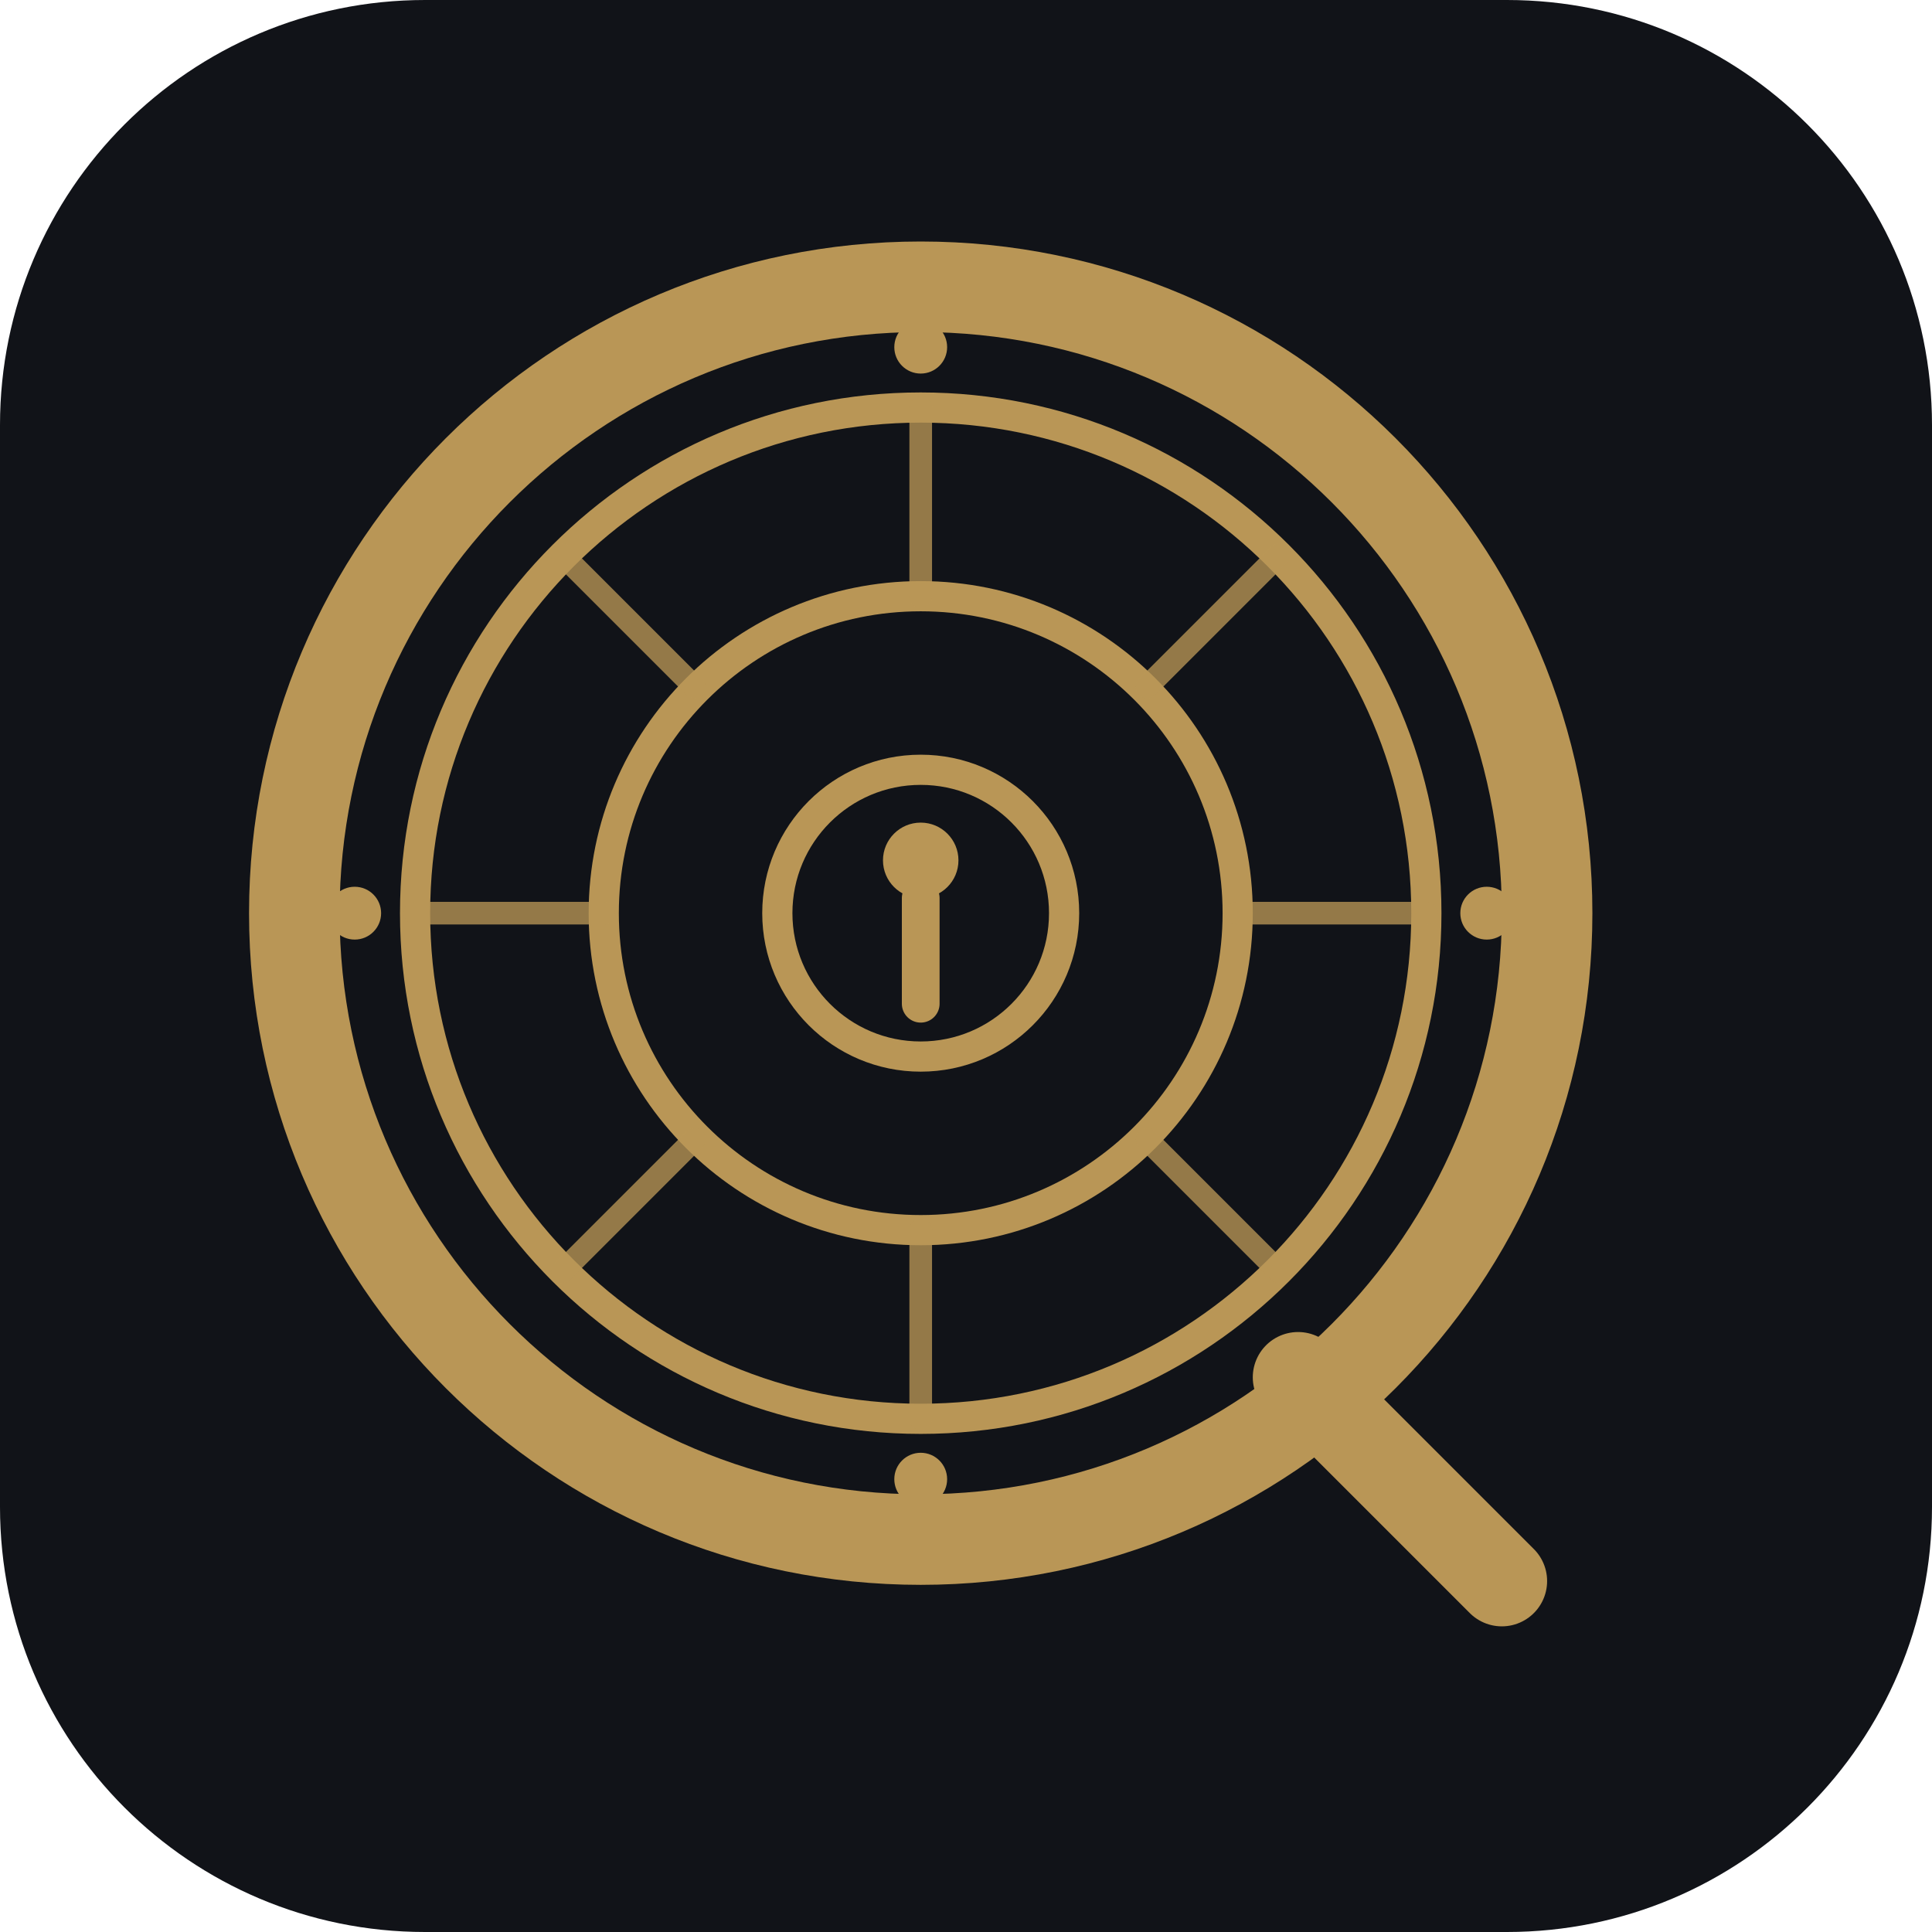
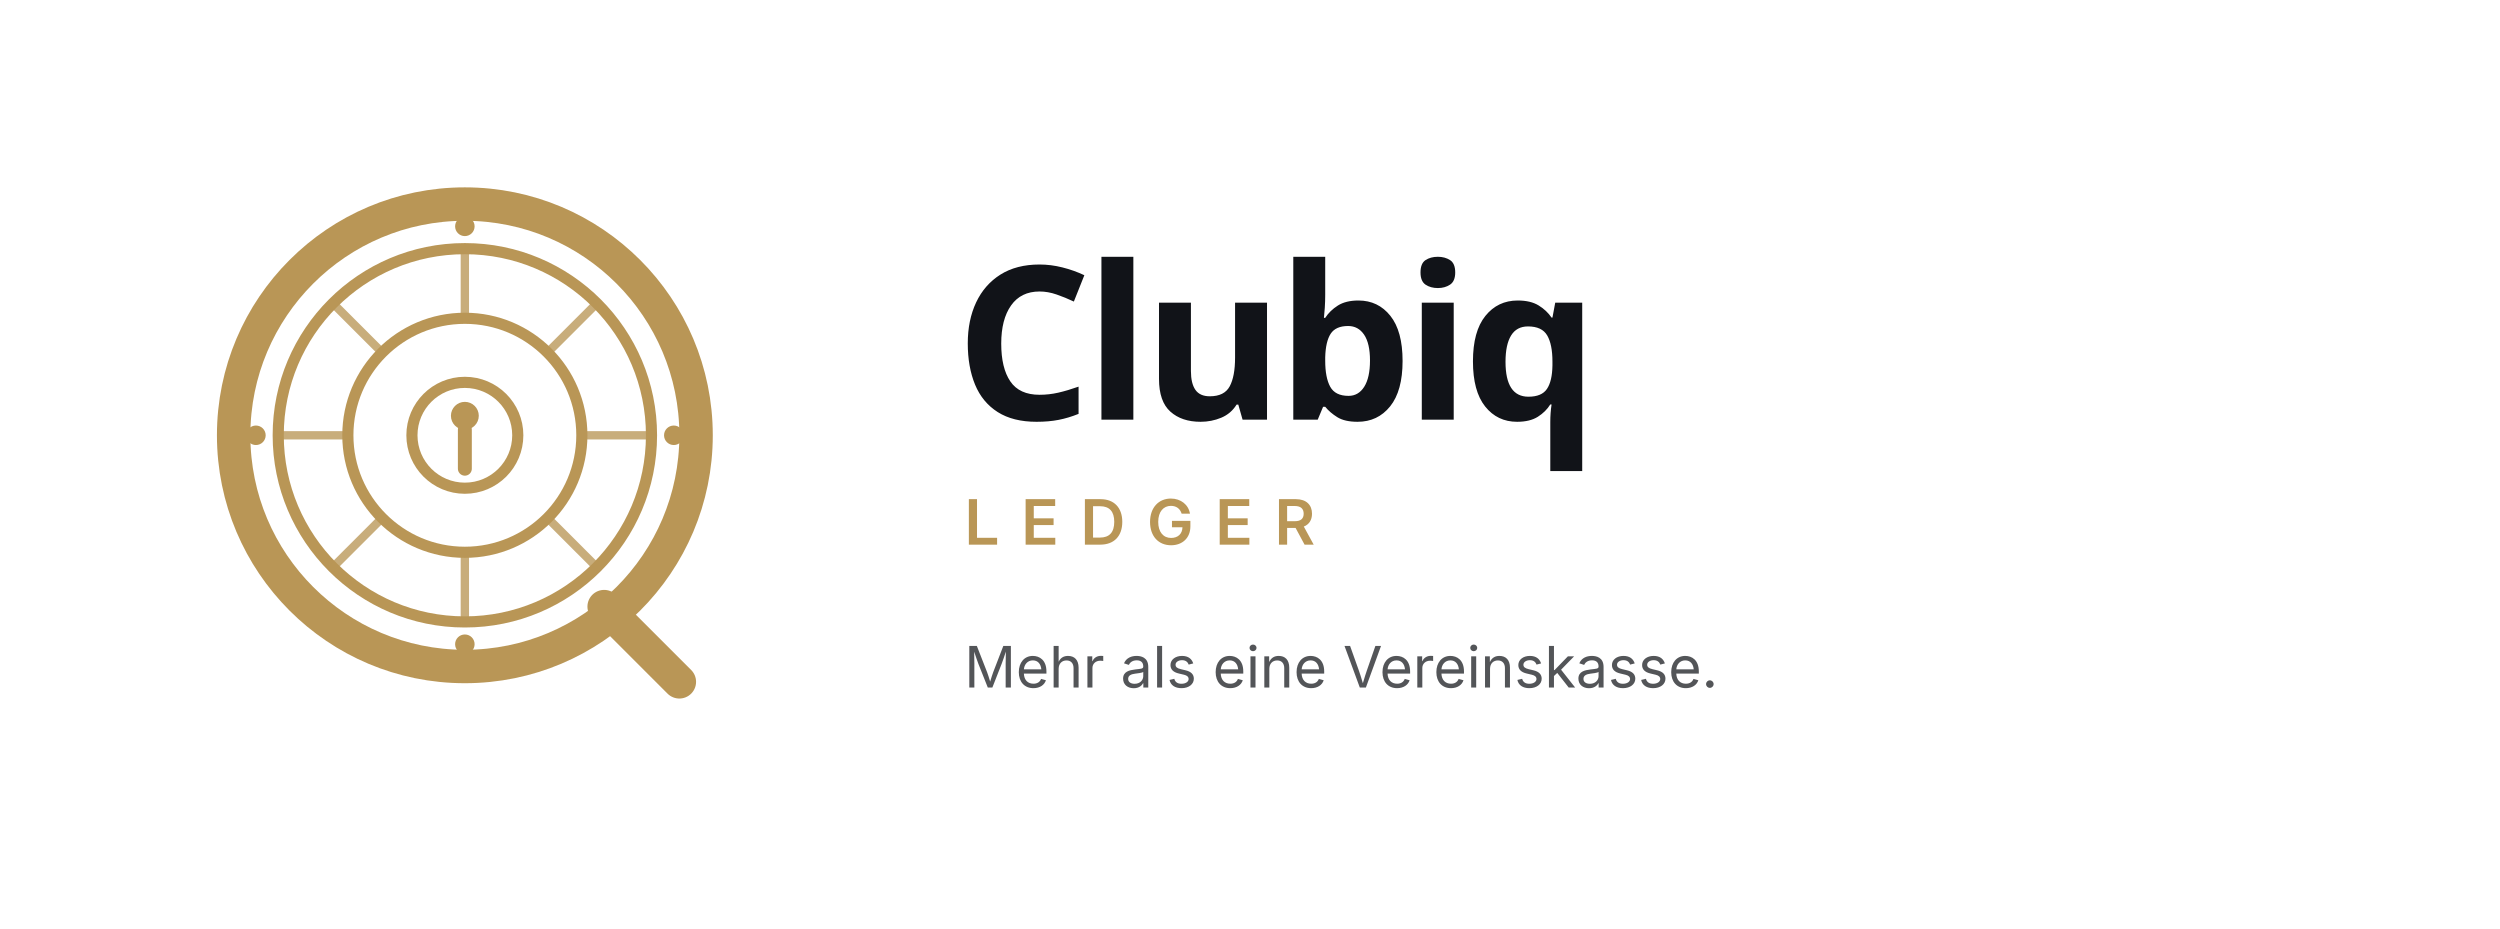
- <svg xmlns="http://www.w3.org/2000/svg" width="512" height="512" viewBox="0 0 512 512">
-   <rect width="512" height="512" rx="112.64" fill="#111318" />
-   <g fill="none" stroke="#B99656" stroke-linecap="round" stroke-linejoin="round">
-     <circle cx="244.0" cy="242.0" r="166.0" stroke-width="24.0" />
-     <circle cx="244.0" cy="242.0" r="134.0" stroke-width="8.0" />
-     <circle cx="244.0" cy="242.0" r="84.0" stroke-width="8.0" />
-     <circle cx="244.0" cy="242.0" r="38.0" stroke-width="8.0" />
-     <path d="M 244.0 108.0 V 158.0 M 244.0 326.0 V 376.0            M 110.0 242.0 H 160.0 M 328.0 242.0 H 378.0            M 149.0 147.0 L 184.0 182.0 M 304.0 302.0 L 339.0 337.0            M 149.0 337.0 L 184.0 302.0 M 304.0 182.0 L 339.0 147.0" stroke-width="6.0" opacity=".78" />
-     <circle cx="244.0" cy="92.0" r="7.0" fill="#B99656" stroke="none" />
-     <circle cx="394.0" cy="242.0" r="7.0" fill="#B99656" stroke="none" />
-     <circle cx="244.0" cy="392.0" r="7.0" fill="#B99656" stroke="none" />
-     <circle cx="94.0" cy="242.0" r="7.0" fill="#B99656" stroke="none" />
-     <path d="M 344.0 365.0 L 398.0 419.0" stroke-width="24.0" />
-     <circle cx="244.0" cy="228.0" r="10.0" fill="#B99656" stroke="none" />
-     <path d="M 244.0 238.0 v 28.0" stroke-width="10.0" />
+ <svg xmlns="http://www.w3.org/2000/svg" width="1400" height="520" viewBox="0 0 1400 520">
+   <g transform="translate(70 55) scale(0.78)">
+     <g fill="none" stroke="#B99656" stroke-linecap="round" stroke-linejoin="round">
+       <circle cx="244.0" cy="242.0" r="166.0" stroke-width="24.0" />
+       <circle cx="244.0" cy="242.0" r="134.0" stroke-width="8.0" />
+       <circle cx="244.0" cy="242.0" r="84.0" stroke-width="8.0" />
+       <circle cx="244.0" cy="242.0" r="38.0" stroke-width="8.0" />
+       <path d="M 244.0 108.0 V 158.0 M 244.0 326.0 V 376.0            M 110.0 242.0 H 160.0 M 328.0 242.0 H 378.0            M 149.0 147.0 L 184.0 182.0 M 304.0 302.0 L 339.0 337.0            M 149.0 337.0 L 184.0 302.0 M 304.0 182.0 L 339.0 147.0" stroke-width="6.0" opacity=".78" />
+       <circle cx="244.0" cy="92.0" r="7.0" fill="#B99656" stroke="none" />
+       <circle cx="394.0" cy="242.0" r="7.0" fill="#B99656" stroke="none" />
+       <circle cx="244.0" cy="392.0" r="7.0" fill="#B99656" stroke="none" />
+       <circle cx="94.0" cy="242.0" r="7.0" fill="#B99656" stroke="none" />
+       <path d="M 344.0 365.0 L 398.0 419.0" stroke-width="24.0" />
+       <circle cx="244.0" cy="228.0" r="10.0" fill="#B99656" stroke="none" />
+       <path d="M 244.0 238.0 v 28.0" stroke-width="10.0" />
+     </g>
  </g>
+   <text x="535" y="235" text-anchor="start" font-family="Manrope, Segoe UI, sans-serif" font-weight="600" font-size="120" letter-spacing="-4" fill="#111318">Clubiq</text>
+   <text x="540" y="305" text-anchor="start" font-family="Inter, Segoe UI, sans-serif" font-weight="600" font-size="35" letter-spacing="12" fill="#B99656">LEDGER</text>
+   <text x="540" y="385" text-anchor="start" font-family="Inter, Segoe UI, sans-serif" font-size="32" fill="#111318" opacity=".72">Mehr als eine Vereinskasse.</text>
</svg>
